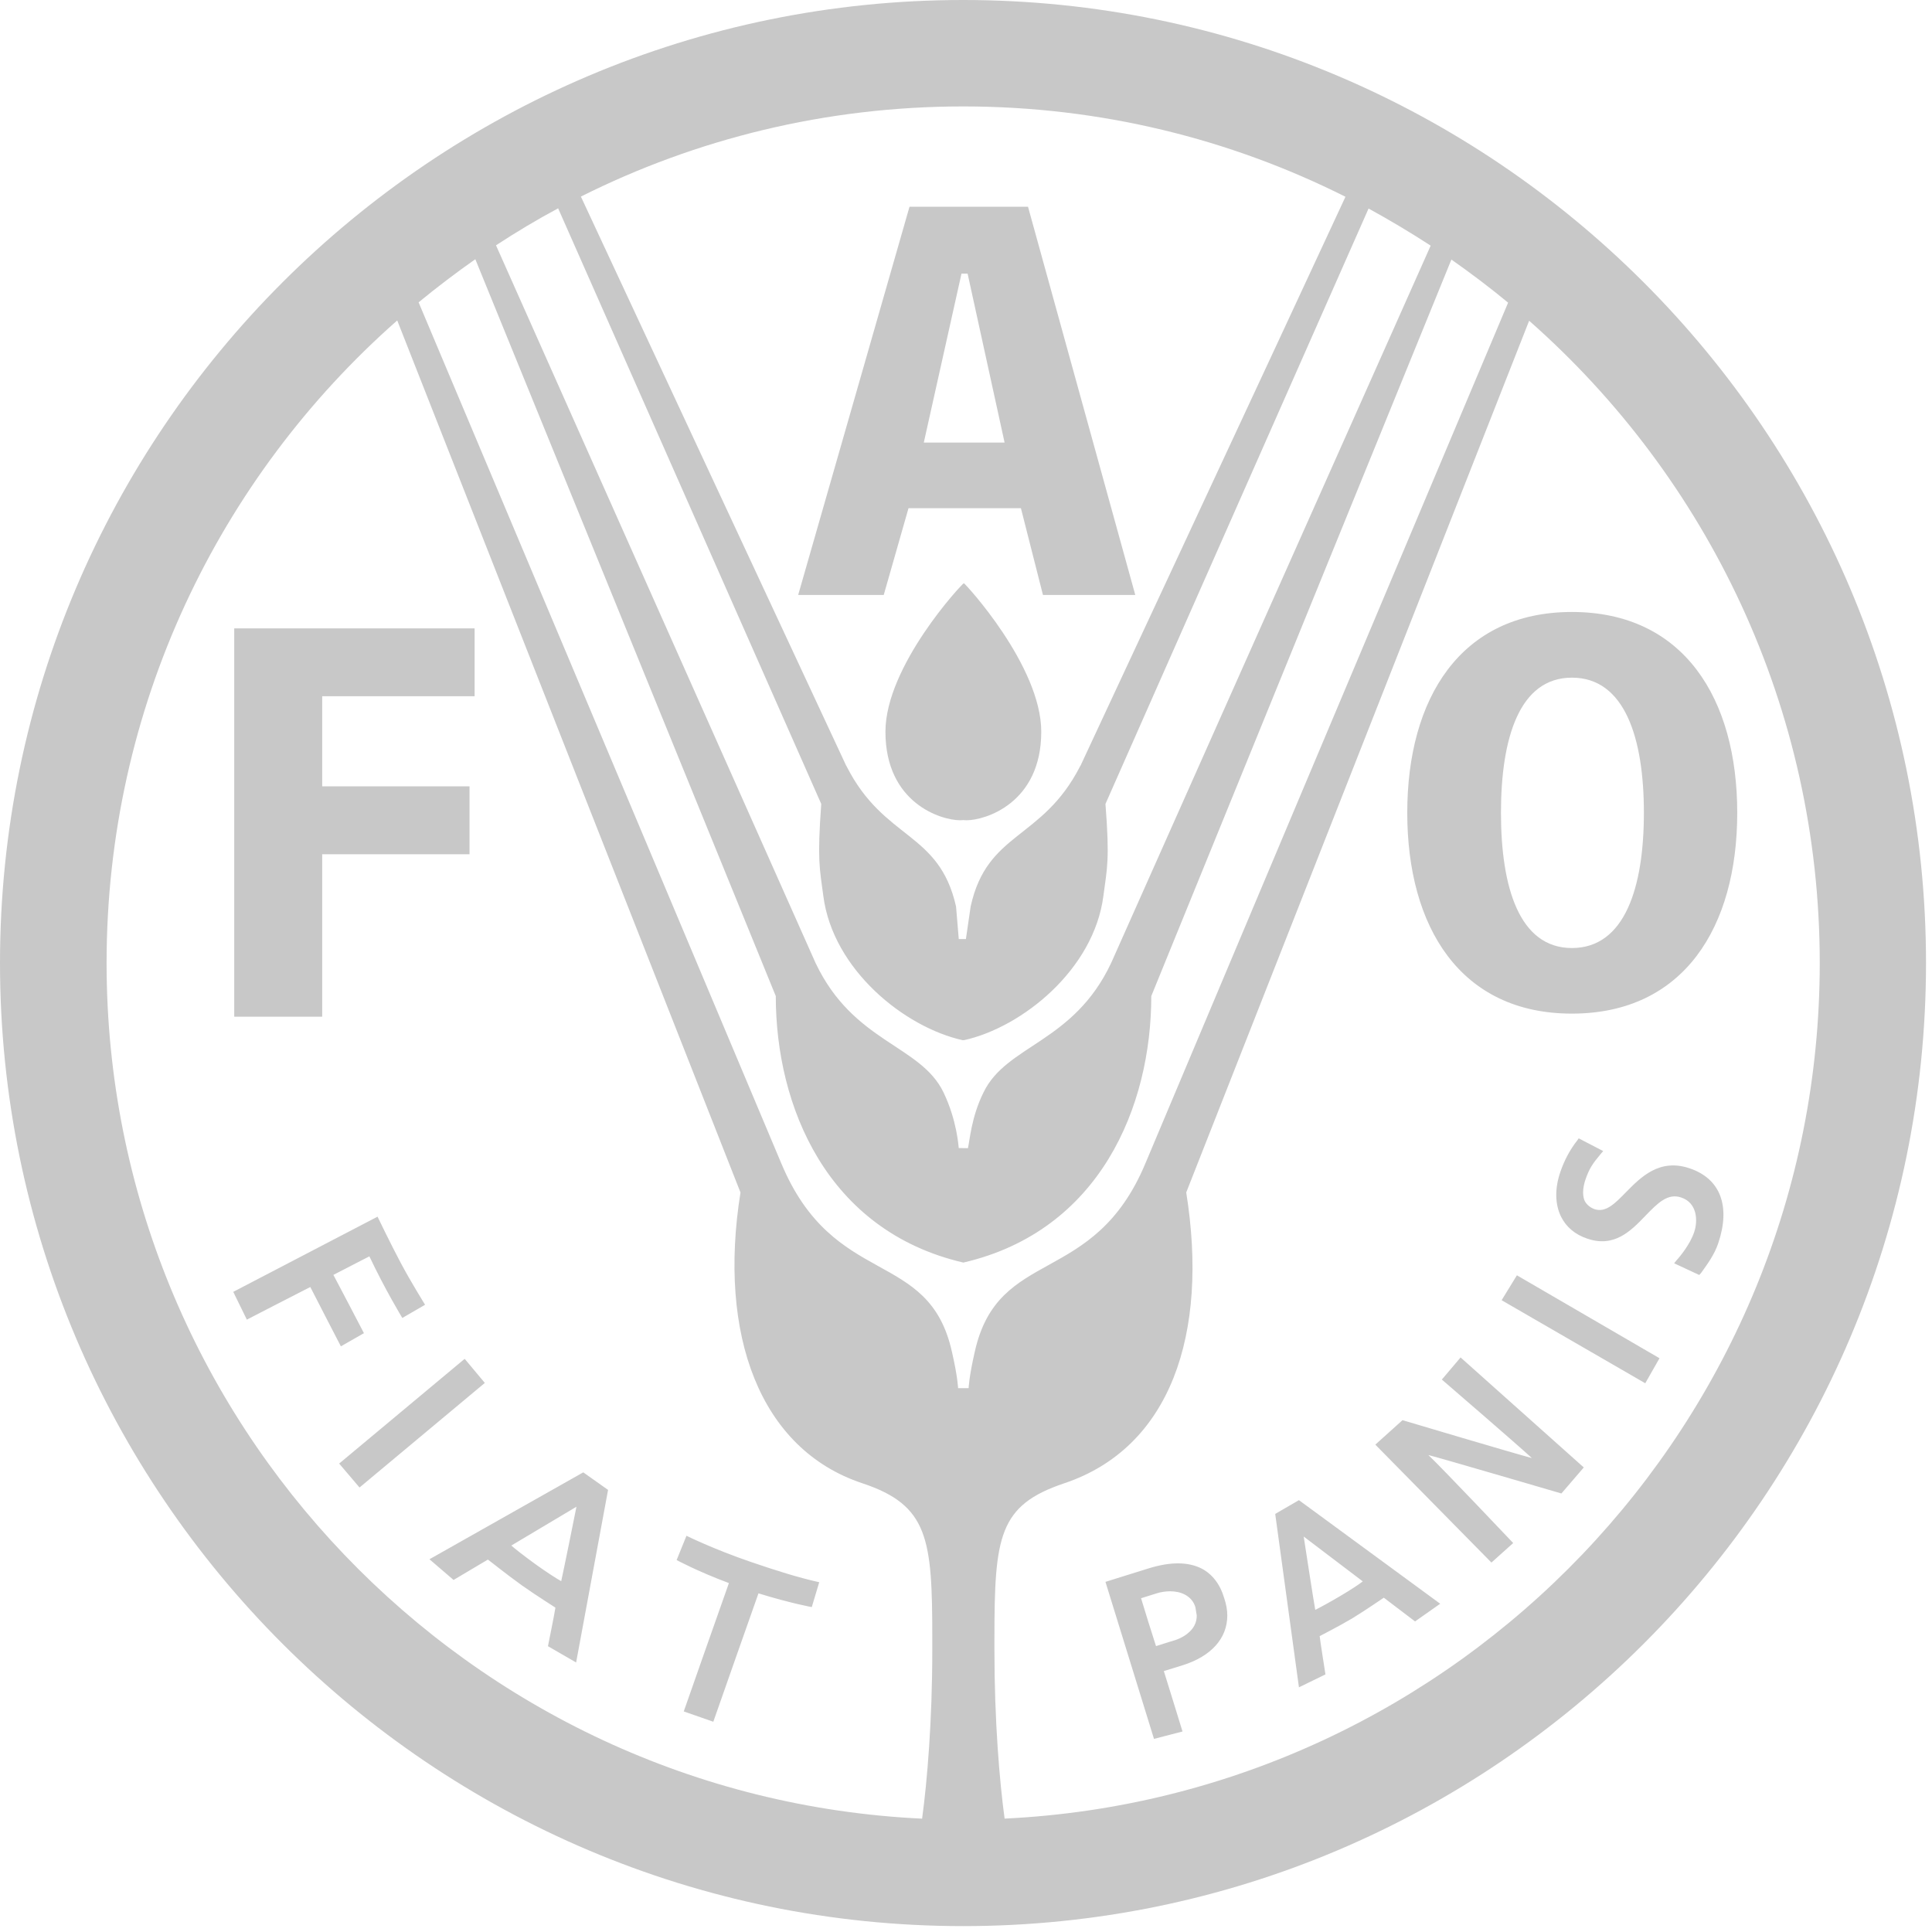
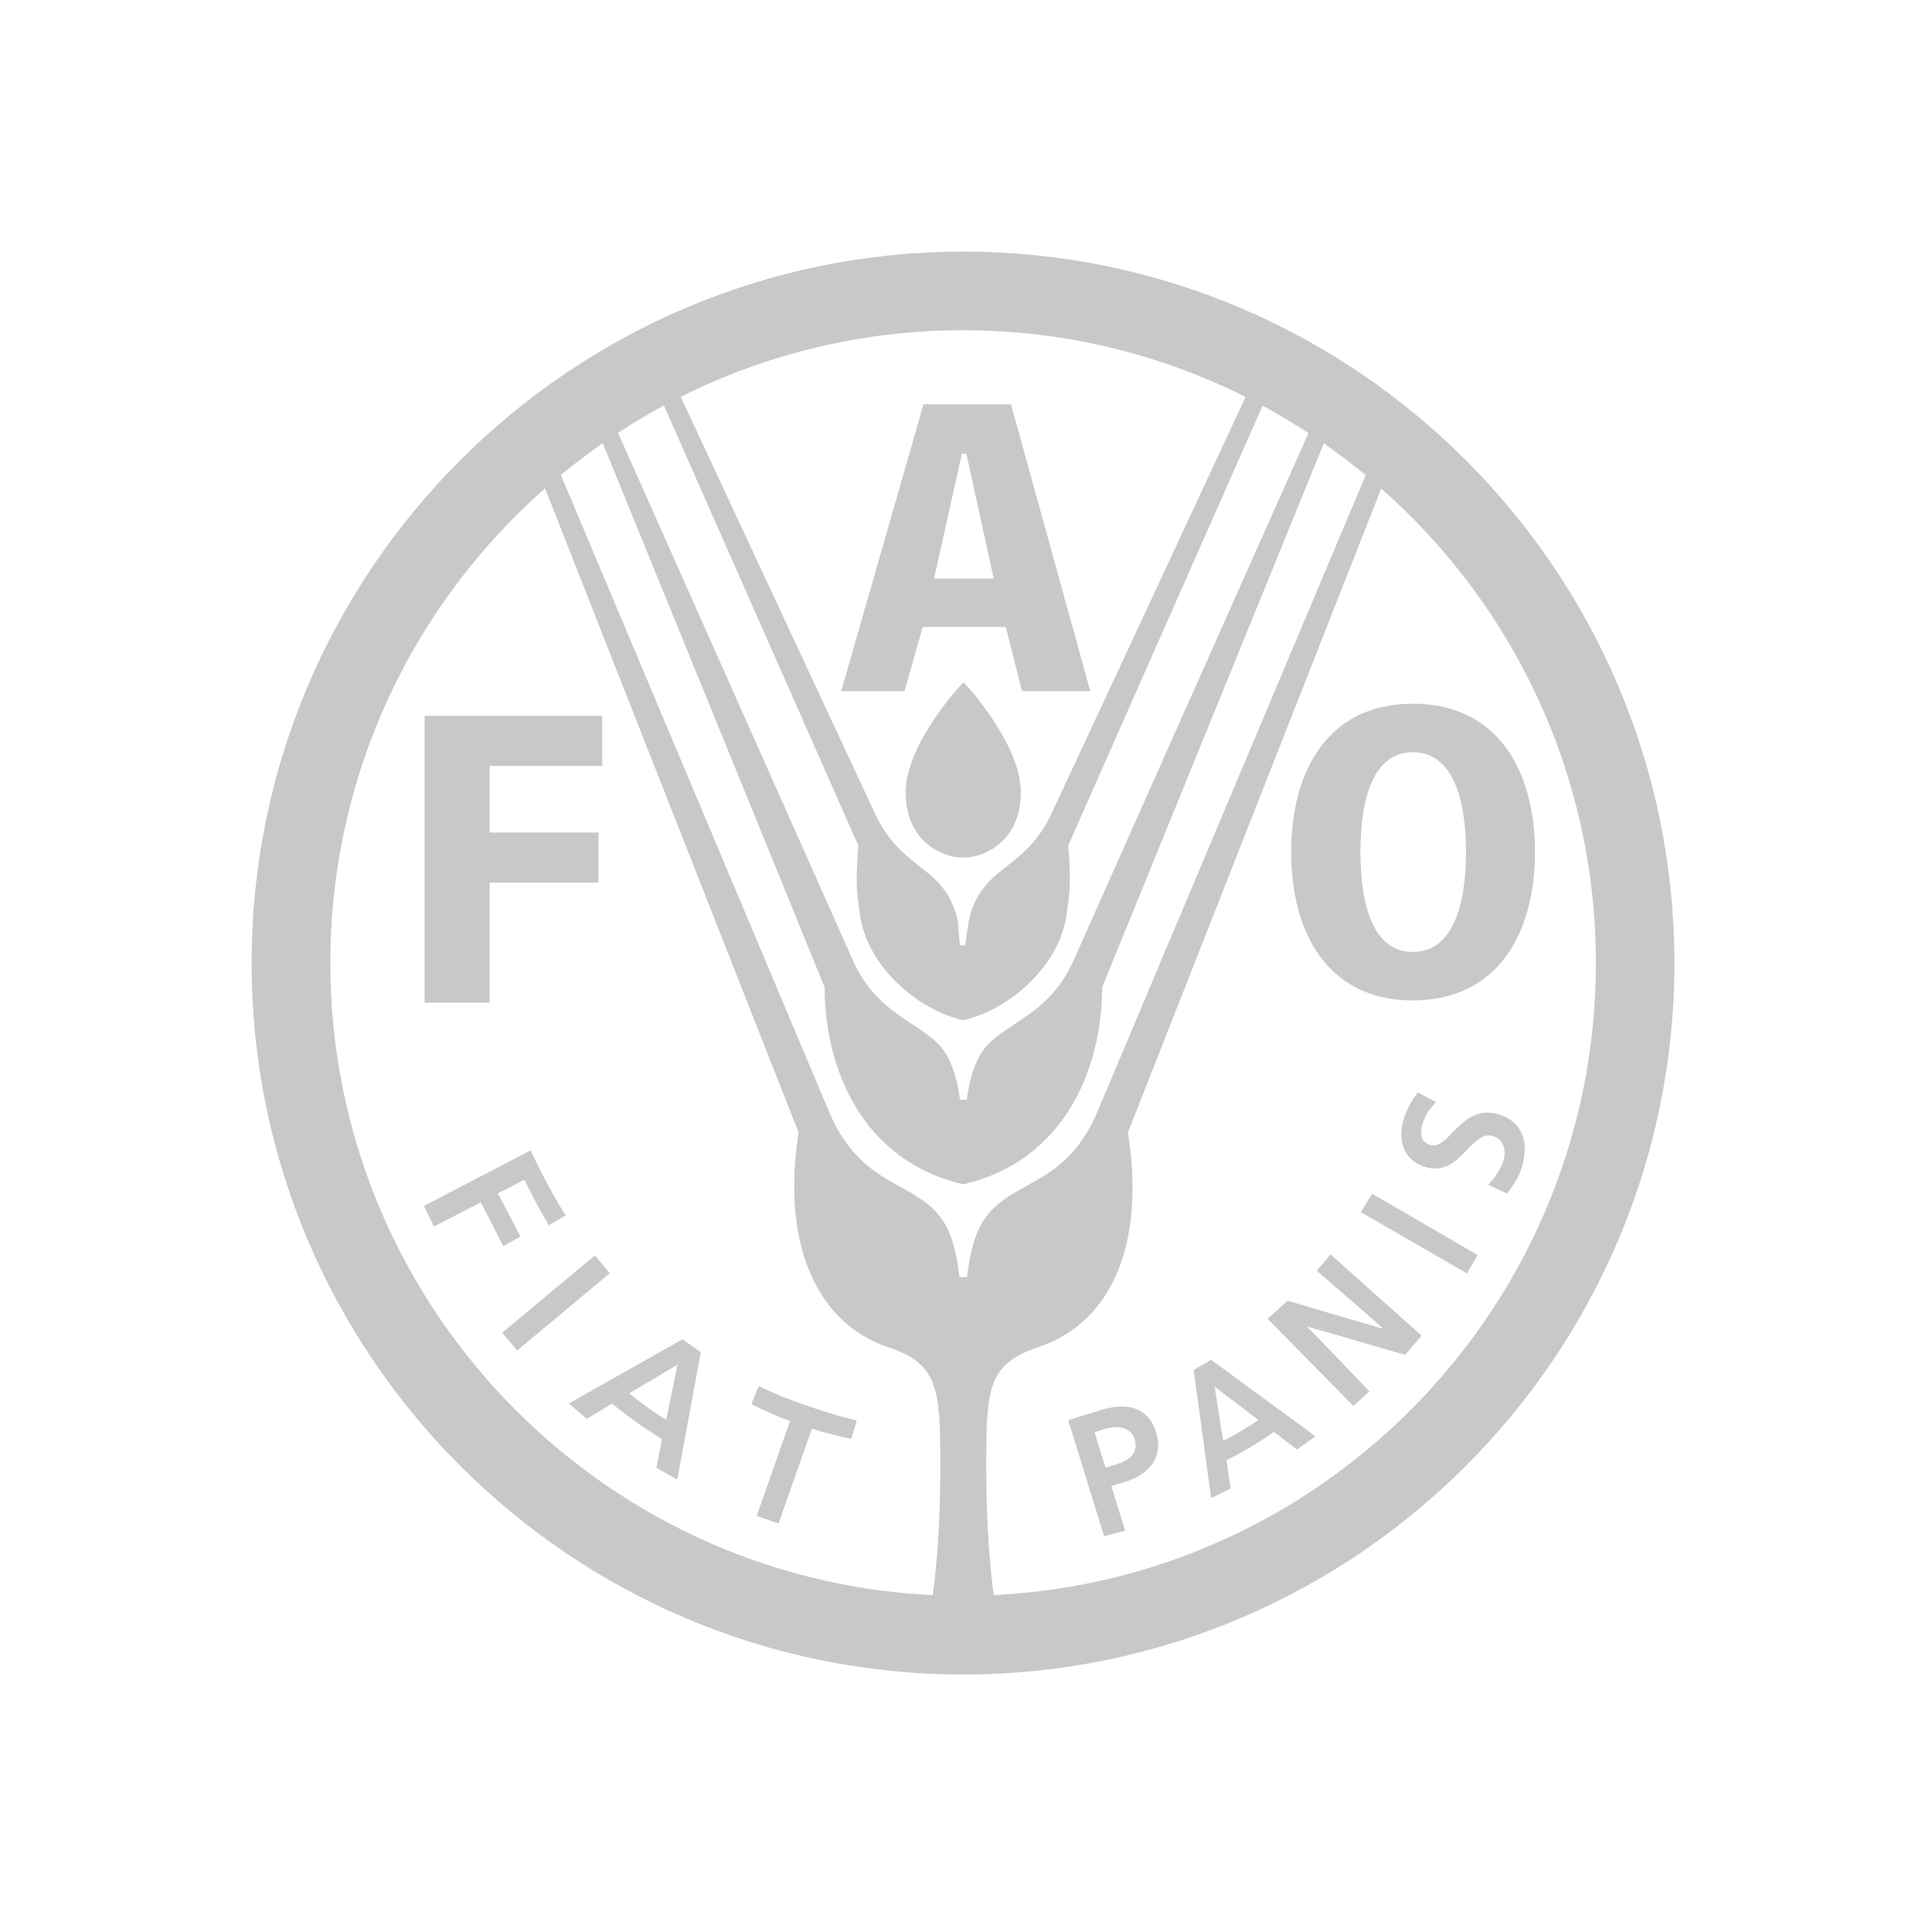
<svg xmlns="http://www.w3.org/2000/svg" xmlns:xlink="http://www.w3.org/1999/xlink" version="1.1" id="Layer_1" x="0px" y="0px" width="215px" height="215px" viewBox="0 0 215 215" enable-background="new 0 0 215 215" xml:space="preserve">
  <g>
    <g>
-       <defs>
-         <rect id="SVGID_1_" width="214.33" height="214.344" />
-       </defs>
-       <clipPath id="SVGID_2_">
-         <use xlink:href="#SVGID_1_" overflow="visible" />
-       </clipPath>
-       <path clip-path="url(#SVGID_2_)" fill="#C8C8C8" d="M98.535,81.43c0-7.342,8.574-16.529,8.725-16.529    c0.115,0,8.615,9.188,8.615,16.529c0,7.947-6.23,9.852-8.312,9.852l-0.375-0.02l-0.34,0.02    C104.73,91.281,98.535,89.377,98.535,81.43 M26.066,113.139h9.789V95.062h16.396V87.51H35.855V77.482h16.961V69.93h-26.75V113.139     M116.064,66.209h10.274l-11.937-43.201h-13.188L88.824,66.209h9.521l2.758-9.658h12.508L116.064,66.209 M111.795,49.252h-8.992    l4.195-18.803h0.68L111.795,49.252 M156.605,90.451c0,12.695,5.893,22.348,18.321,22.348c12.468,0,18.4-9.652,18.4-22.348    c0-12.686-5.935-22.348-18.4-22.348C162.498,68.104,156.605,77.766,156.605,90.451 M167.033,90.451    c0-8.295,2.039-15.039,7.895-15.039c5.893,0,8.01,6.744,8.01,15.039c0,8.289-2.117,15.049-8.01,15.049    C169.072,105.5,167.033,98.74,167.033,90.451 M214.334,107.172c0,59.096-48.059,107.172-107.146,107.172    C48.094,214.344,0,166.268,0,107.172S48.094,0,107.188,0C166.275,0,214.334,48.076,214.334,107.172 M108.471,150.455    c2.605-11.781,13.225-7.15,19.006-21.02c0.037-0.115,32.98-78.284,40.351-95.754c-2.041-1.693-4.154-3.279-6.312-4.797    l-33.397,81.966c0,12.286-5.707,26.118-20.893,29.649v0.004h-0.037V140.5c-15.154-3.531-20.857-17.363-20.857-29.65L52.895,28.846    c-2.154,1.516-4.27,3.117-6.311,4.799c7.332,17.404,40.314,95.675,40.35,95.791c5.859,14.054,16.434,9.404,19.006,21.021    c0.643,2.801,0.68,4.021,0.68,4.021h1.172C107.791,154.477,107.828,153.256,108.471,150.455 M91.391,89.465l-29.28-66.283    c-2.377,1.273-4.684,2.66-6.914,4.117c8.766,19.688,35.516,79.781,35.557,79.855c4.229,8.915,11.67,9.094,14.242,14.407    c1.508,3.151,1.66,5.979,1.699,6.198l1.02,0.013c0.191-0.771,0.375-3.486,1.738-6.211c2.566-5.312,10.014-5.492,14.205-14.407    c0.039-0.074,26.752-60.098,35.553-79.818c-2.266-1.473-4.572-2.848-6.912-4.129L123.02,89.465    c0.486,6.229,0.185,7.1-0.229,10.229c-1.061,8.23-9.07,14.629-15.494,16.057h-0.188c-6.424-1.428-14.43-7.826-15.488-16.057    C91.203,96.564,90.941,95.693,91.391,89.465 M107.188,11.844c-15.301,0-29.734,3.615-42.545,10.031    C73.295,40.43,94,84.867,94.152,85.178l0.072,0.123c4.195,8.238,10.279,7.193,12.168,15.576l0.303,3.623h0.795l0.527-3.623    c1.852-8.383,7.932-7.338,12.168-15.576l0.073-0.123c0.15-0.311,20.854-44.711,29.47-63.281    C136.922,15.467,122.488,11.844,107.188,11.844 M102.615,202.387c0.568-4.188,1.133-10.885,1.133-18.752v-1.328    c0-11.061-0.416-14.795-7.785-17.244c-11.408-3.783-16.094-16.516-13.559-32.36L44.205,35.66    c-19.836,17.48-32.344,43.061-32.344,71.512C11.861,158.211,52.178,199.998,102.615,202.387 M202.508,107.172    c0-28.436-12.504-54.002-32.34-71.479l-38.16,97.008c2.529,15.805-1.775,28.406-13.564,32.361    c-7.291,2.449-7.78,5.877-7.78,17.244v1.327c0,7.859,0.563,14.564,1.133,18.748C162.232,199.965,202.508,158.188,202.508,107.172     M42.014,135.395c0,0,1.436,2.988,2.568,5.117c1.133,2.137,2.723,4.687,2.723,4.687l-2.535,1.469c0,0-1.926-3.174-3.664-6.858    c-0.49,0.243-3.512,1.817-4.004,2.065c0.299,0.535,3.398,6.485,3.398,6.485l-2.566,1.466c0,0-3.137-6.066-3.402-6.603    c-0.564,0.277-7.062,3.631-7.062,3.631l-1.512-3.092l15.904-8.287L42.014,135.395 M51.721,151.227l2.232,2.67L40.01,165.535    l-2.266-2.664l13.826-11.539L51.721,151.227 M64.908,163.848l2.76,1.955l-3.555,19.205l-3.135-1.814c0,0,0.793-3.911,0.83-4.291    c-0.148-0.114-1.963-1.229-3.738-2.483c-1.814-1.301-3.59-2.744-3.777-2.864l-3.818,2.268l-2.684-2.305l16.928-9.564    L64.908,163.848 M56.9,171.994c0.299,0.273,1.51,1.227,2.721,2.1c1.205,0.871,2.49,1.688,2.832,1.863    c0.189-0.814,1.473-7.117,1.697-8.283C63.133,168.283,57.617,171.566,56.9,171.994 M76.393,170.906c0,0,2.949,1.465,7.141,2.904    c2.834,0.967,5.254,1.737,7.633,2.266l-0.83,2.766c0,0-2.266-0.4-5.932-1.527c-0.227,0.605-5.025,14.287-5.025,14.287    l-3.289-1.147c0,0,4.801-13.695,5.025-14.285c-3.475-1.291-5.818-2.562-5.818-2.562L76.393,170.906 M133.744,174.566    c1.174,0.623,2.041,1.738,2.498,3.307c0.225,0.664,0.336,1.301,0.336,1.906c0,2.531-1.775,4.535-4.984,5.543    c0,0-1.627,0.494-2.078,0.641c0.189,0.58,2.078,6.723,2.078,6.723l-3.174,0.824l-5.4-17.475l4.797-1.498    C130.27,173.777,132.236,173.795,133.744,174.566 M126.982,177.857c0.149,0.535,1.475,4.789,1.664,5.328    c0.641-0.211,2.112-0.66,2.112-0.66c0.453-0.146,1.591-0.594,2.154-1.627c0.188-0.353,0.267-0.726,0.267-1.119l-0.15-0.922    c-0.189-0.635-0.605-1.107-1.174-1.406c-0.98-0.52-2.267-0.406-3.097-0.15C128.76,177.301,127.436,177.713,126.982,177.857     M144.551,166.943l15.719,11.527l-2.797,1.969l-3.477-2.642c-0.188,0.111-1.811,1.254-3.512,2.3    c-1.664,0.987-3.476,1.881-3.627,1.979c0.037,0.401,0.643,4.258,0.643,4.258l-2.949,1.438l-2.641-19.297L144.551,166.943     M146.367,179.152c0.449-0.221,1.697-0.894,2.906-1.615c1.096-0.654,1.93-1.199,2.381-1.555c-0.643-0.479-5.553-4.209-6.574-4.99    C145.271,172.26,146.215,178.363,146.367,179.152 M162.539,151.061l13.711,12.242l-2.492,2.896c0,0-12.846-3.768-14.809-4.281    c1.471,1.377,9.445,9.797,9.445,9.797l-2.422,2.172l-12.921-13.123l3.025-2.723c0,0,12.426,3.701,14.394,4.217    c-1.476-1.377-10.015-8.736-10.015-8.736L162.539,151.061 M168.807,141.92l15.869,9.229l-1.586,2.785l-15.984-9.242    L168.807,141.92 M175.684,126.68l2.721,1.412l-0.266,0.318c-0.904,1.072-1.281,1.633-1.697,2.84    c-0.19,0.551-0.455,1.613-0.078,2.418c0.229,0.416,0.605,0.719,1.097,0.896c1.248,0.408,2.271-0.65,3.478-1.883    c1.664-1.693,3.739-3.808,7.104-2.66c3.397,1.147,4.567,4.188,3.17,8.328c-0.414,1.254-1.207,2.332-1.926,3.332l-0.188,0.204    l-2.793-1.301l0.262-0.33c0.377-0.399,1.514-1.785,1.963-3.131c0.418-1.224,0.381-3.248-1.432-3.858    c-1.513-0.525-2.646,0.647-3.97,2.01c-1.623,1.692-3.478,3.602-6.498,2.561c-1.36-0.453-2.342-1.299-2.91-2.436    c-0.68-1.379-0.717-3.144-0.073-4.998c0.416-1.24,1.096-2.523,1.889-3.506L175.684,126.68z" />
+       <g>
+         <defs>
+           <rect id="SVGID_1_" x="27.998" y="28" width="158.334" height="158.344" />
+         </defs>
+         <clipPath id="SVGID_2_">
+           <use xlink:href="#SVGID_1_" overflow="visible" />
+         </clipPath>
+         <path clip-path="url(#SVGID_2_)" fill="#C8C8C8" d="M100.79,88.155c0-5.424,6.334-12.21,6.445-12.21     c0.085,0,6.365,6.788,6.365,12.21c0,5.871-4.604,7.278-6.141,7.278l-0.277-0.015l-0.251,0.015     C105.366,95.433,100.79,94.026,100.79,88.155 M47.254,111.58h7.232V98.226h12.112v-5.579H54.486v-7.408h12.53V79.66H47.254     V111.58 M113.739,76.911h7.589l-8.818-31.914h-9.742l-9.152,31.914h7.033l2.038-7.135h9.24L113.739,76.911 M110.585,64.384     h-6.642l3.099-13.89h0.502L110.585,64.384 M143.688,94.819c0,9.378,4.353,16.51,13.534,16.51c9.211,0,13.593-7.131,13.593-16.51     c0-9.371-4.385-16.509-13.593-16.509C148.041,78.311,143.688,85.449,143.688,94.819 M151.393,94.819     c0-6.127,1.506-11.11,5.831-11.11c4.354,0,5.917,4.982,5.917,11.11c0,6.124-1.563,11.118-5.917,11.118     C152.898,105.937,151.393,100.943,151.393,94.819 M186.335,107.172c0,43.656-35.503,79.172-79.153,79.172     c-43.655,0-79.184-35.516-79.184-79.172S63.527,28,107.182,28C150.832,28,186.335,63.516,186.335,107.172 M108.129,139.147     c1.926-8.704,9.77-5.283,14.041-15.528c0.027-0.085,24.363-57.832,29.81-70.738c-1.508-1.25-3.069-2.422-4.663-3.544     l-24.672,60.551c0,9.077-4.216,19.294-15.434,21.903v0.003h-0.028v-0.003c-11.195-2.608-15.408-12.826-15.408-21.903     L67.074,49.31c-1.591,1.12-3.155,2.303-4.663,3.545c5.417,12.857,29.782,70.68,29.809,70.765     c4.328,10.383,12.14,6.946,14.04,15.528c0.475,2.069,0.502,2.972,0.502,2.972h0.866     C107.627,142.117,107.655,141.216,108.129,139.147 M95.512,94.091l-21.63-48.965c-1.756,0.94-3.46,1.965-5.107,3.042     c6.476,14.544,26.237,58.937,26.267,58.992c3.124,6.585,8.621,6.718,10.521,10.642c1.114,2.328,1.226,4.418,1.255,4.579     l0.753,0.01c0.141-0.569,0.277-2.574,1.284-4.589c1.896-3.924,7.397-4.057,10.493-10.642     c0.029-0.055,19.763-44.396,26.265-58.965c-1.674-1.088-3.378-2.104-5.106-3.05l-21.63,48.947     c0.359,4.602,0.138,5.246-0.168,7.557c-0.783,6.08-6.701,10.807-11.446,11.862h-0.139c-4.745-1.056-10.66-5.782-11.441-11.862     C95.373,99.335,95.18,98.692,95.512,94.091 M107.182,36.749c-11.303,0-21.965,2.671-31.429,7.411     c6.392,13.707,21.688,46.535,21.799,46.764l0.053,0.091c3.099,6.085,7.593,5.314,8.989,11.506l0.224,2.676h0.587l0.39-2.676     c1.367-6.192,5.859-5.421,8.989-11.506l0.053-0.091c0.111-0.229,15.405-33.029,21.771-46.748     C129.147,39.426,118.485,36.749,107.182,36.749 M103.804,177.511c0.42-3.094,0.837-8.041,0.837-13.854v-0.98     c0-8.171-0.307-10.93-5.751-12.739c-8.428-2.795-11.889-12.201-10.017-23.905L60.654,54.343     C46,67.256,36.76,86.154,36.76,107.172C36.76,144.877,66.544,175.746,103.804,177.511 M177.598,107.172     c0-21.007-9.236-39.893-23.891-52.804l-28.189,71.664c1.868,11.676-1.312,20.984-10.021,23.906     c-5.387,1.81-5.747,4.342-5.747,12.739v0.979c0,5.807,0.416,10.76,0.837,13.85C147.846,175.722,177.598,144.858,177.598,107.172      M59.036,128.021c0,0,1.061,2.207,1.897,3.78c0.837,1.578,2.012,3.462,2.012,3.462l-1.873,1.085c0,0-1.423-2.344-2.707-5.065     c-0.362,0.18-2.595,1.342-2.958,1.524c0.221,0.396,2.51,4.791,2.51,4.791l-1.896,1.084c0,0-2.318-4.482-2.513-4.879     c-0.417,0.205-5.217,2.683-5.217,2.683l-1.117-2.284l11.749-6.122L59.036,128.021 M66.207,139.717l1.649,1.972l-10.301,8.599     l-1.673-1.969l10.213-8.523L66.207,139.717 M75.948,149.041l2.039,1.443l-2.626,14.188l-2.316-1.34c0,0,0.586-2.889,0.613-3.17     c-0.109-0.084-1.45-0.908-2.762-1.834c-1.34-0.961-2.652-2.027-2.79-2.115l-2.82,1.675l-1.983-1.702l12.505-7.065L75.948,149.041      M70.032,155.059c0.221,0.202,1.116,0.905,2.01,1.552c0.89,0.643,1.839,1.247,2.092,1.376c0.14-0.603,1.088-5.258,1.254-6.12     C74.637,152.317,70.562,154.743,70.032,155.059 M84.433,154.255c0,0,2.178,1.082,5.275,2.146     c2.093,0.714,3.881,1.283,5.639,1.674l-0.613,2.043c0,0-1.674-0.296-4.383-1.129c-0.167,0.447-3.712,10.555-3.712,10.555     l-2.43-0.847c0,0,3.547-10.117,3.713-10.553c-2.567-0.953-4.298-1.893-4.298-1.893L84.433,154.255 M126.8,156.959     c0.868,0.46,1.508,1.284,1.846,2.442c0.166,0.49,0.248,0.961,0.248,1.408c0,1.87-1.312,3.35-3.682,4.095     c0,0-1.202,0.365-1.535,0.473c0.14,0.43,1.535,4.967,1.535,4.967l-2.346,0.609l-3.989-12.909l3.544-1.106     C124.233,156.376,125.687,156.389,126.8,156.959 M121.805,159.39c0.11,0.396,1.089,3.538,1.229,3.937     c0.474-0.156,1.561-0.488,1.561-0.488c0.334-0.108,1.175-0.438,1.591-1.201c0.139-0.262,0.197-0.537,0.197-0.827l-0.111-0.681     c-0.14-0.469-0.447-0.818-0.866-1.039c-0.725-0.384-1.676-0.3-2.289-0.111C123.117,158.979,122.14,159.283,121.805,159.39      M134.783,151.327l11.612,8.516l-2.066,1.455l-2.568-1.952c-0.138,0.082-1.337,0.926-2.594,1.699     c-1.229,0.729-2.569,1.39-2.68,1.461c0.027,0.297,0.475,3.146,0.475,3.146l-2.179,1.062l-1.951-14.256L134.783,151.327      M136.125,160.347c0.332-0.163,1.254-0.661,2.146-1.193c0.811-0.483,1.427-0.886,1.759-1.148     c-0.475-0.354-4.102-3.109-4.855-3.687C135.315,155.255,136.013,159.764,136.125,160.347 M148.071,139.594l10.129,9.044     l-1.841,2.14c0,0-9.489-2.783-10.939-3.163c1.086,1.018,6.978,7.237,6.978,7.237l-1.789,1.604l-9.546-9.693l2.234-2.012     c0,0,9.18,2.734,10.634,3.114c-1.09-1.017-7.397-6.453-7.397-6.453L148.071,139.594 M152.702,132.842l11.723,6.817l-1.172,2.058     l-11.808-6.828L152.702,132.842 M157.782,121.583l2.011,1.043l-0.197,0.235c-0.668,0.793-0.946,1.206-1.253,2.098     c-0.141,0.407-0.337,1.192-0.058,1.787c0.169,0.307,0.446,0.53,0.811,0.661c0.921,0.302,1.678-0.479,2.569-1.391     c1.229-1.25,2.762-2.813,5.248-1.965c2.509,0.847,3.373,3.093,2.342,6.152c-0.307,0.926-0.892,1.723-1.423,2.461l-0.139,0.151     l-2.063-0.962l0.193-0.244c0.278-0.294,1.118-1.318,1.45-2.312c0.309-0.904,0.281-2.399-1.058-2.85     c-1.118-0.388-1.955,0.478-2.934,1.485c-1.198,1.249-2.57,2.66-4.801,1.891c-1.004-0.334-1.729-0.96-2.148-1.799     c-0.503-1.019-0.53-2.322-0.055-3.692c0.308-0.916,0.81-1.864,1.396-2.59L157.782,121.583z" />
+       </g>
    </g>
  </g>
</svg>
